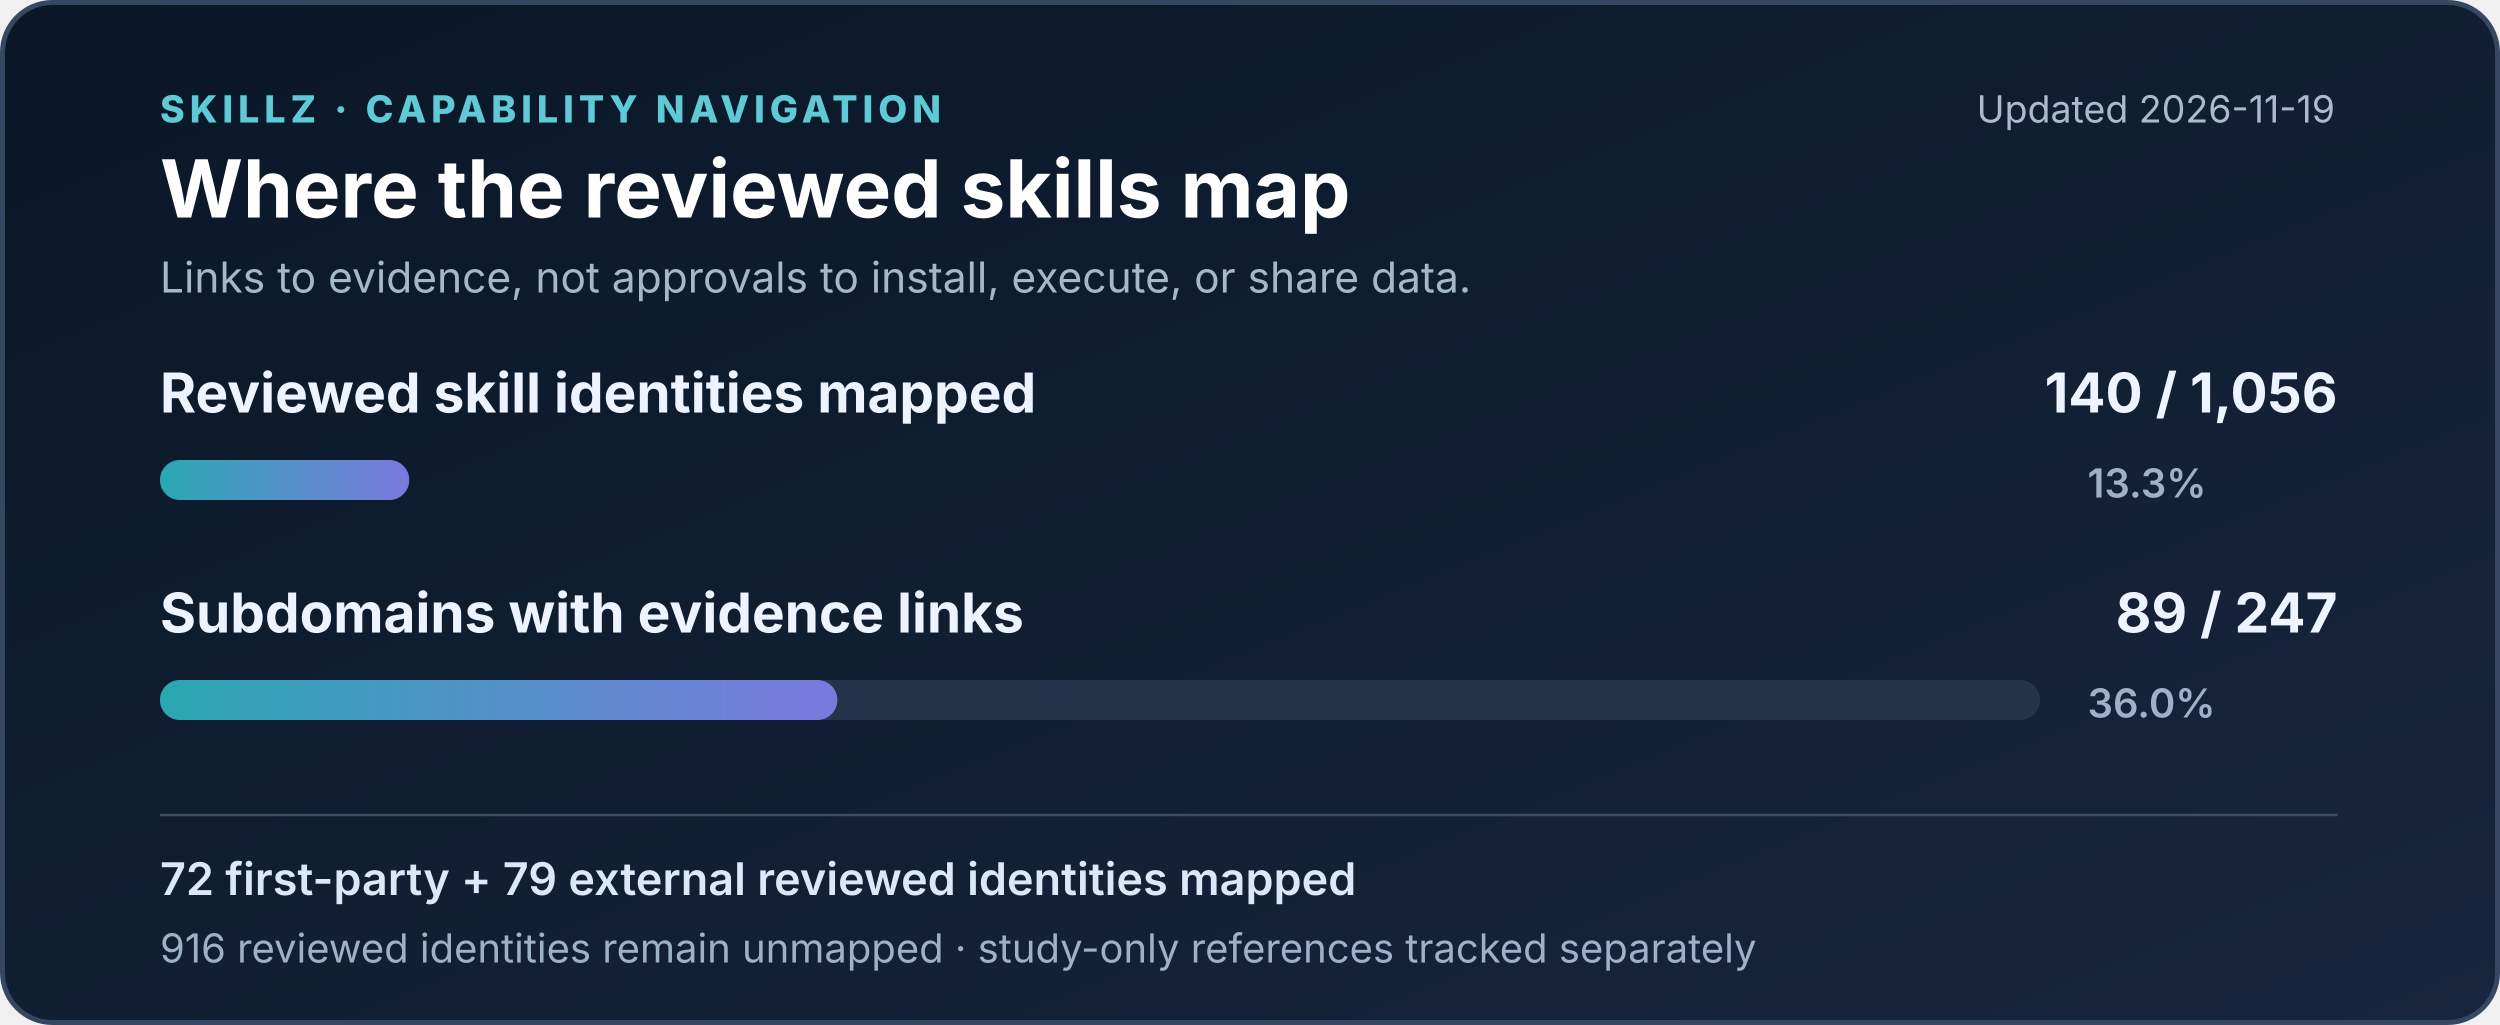
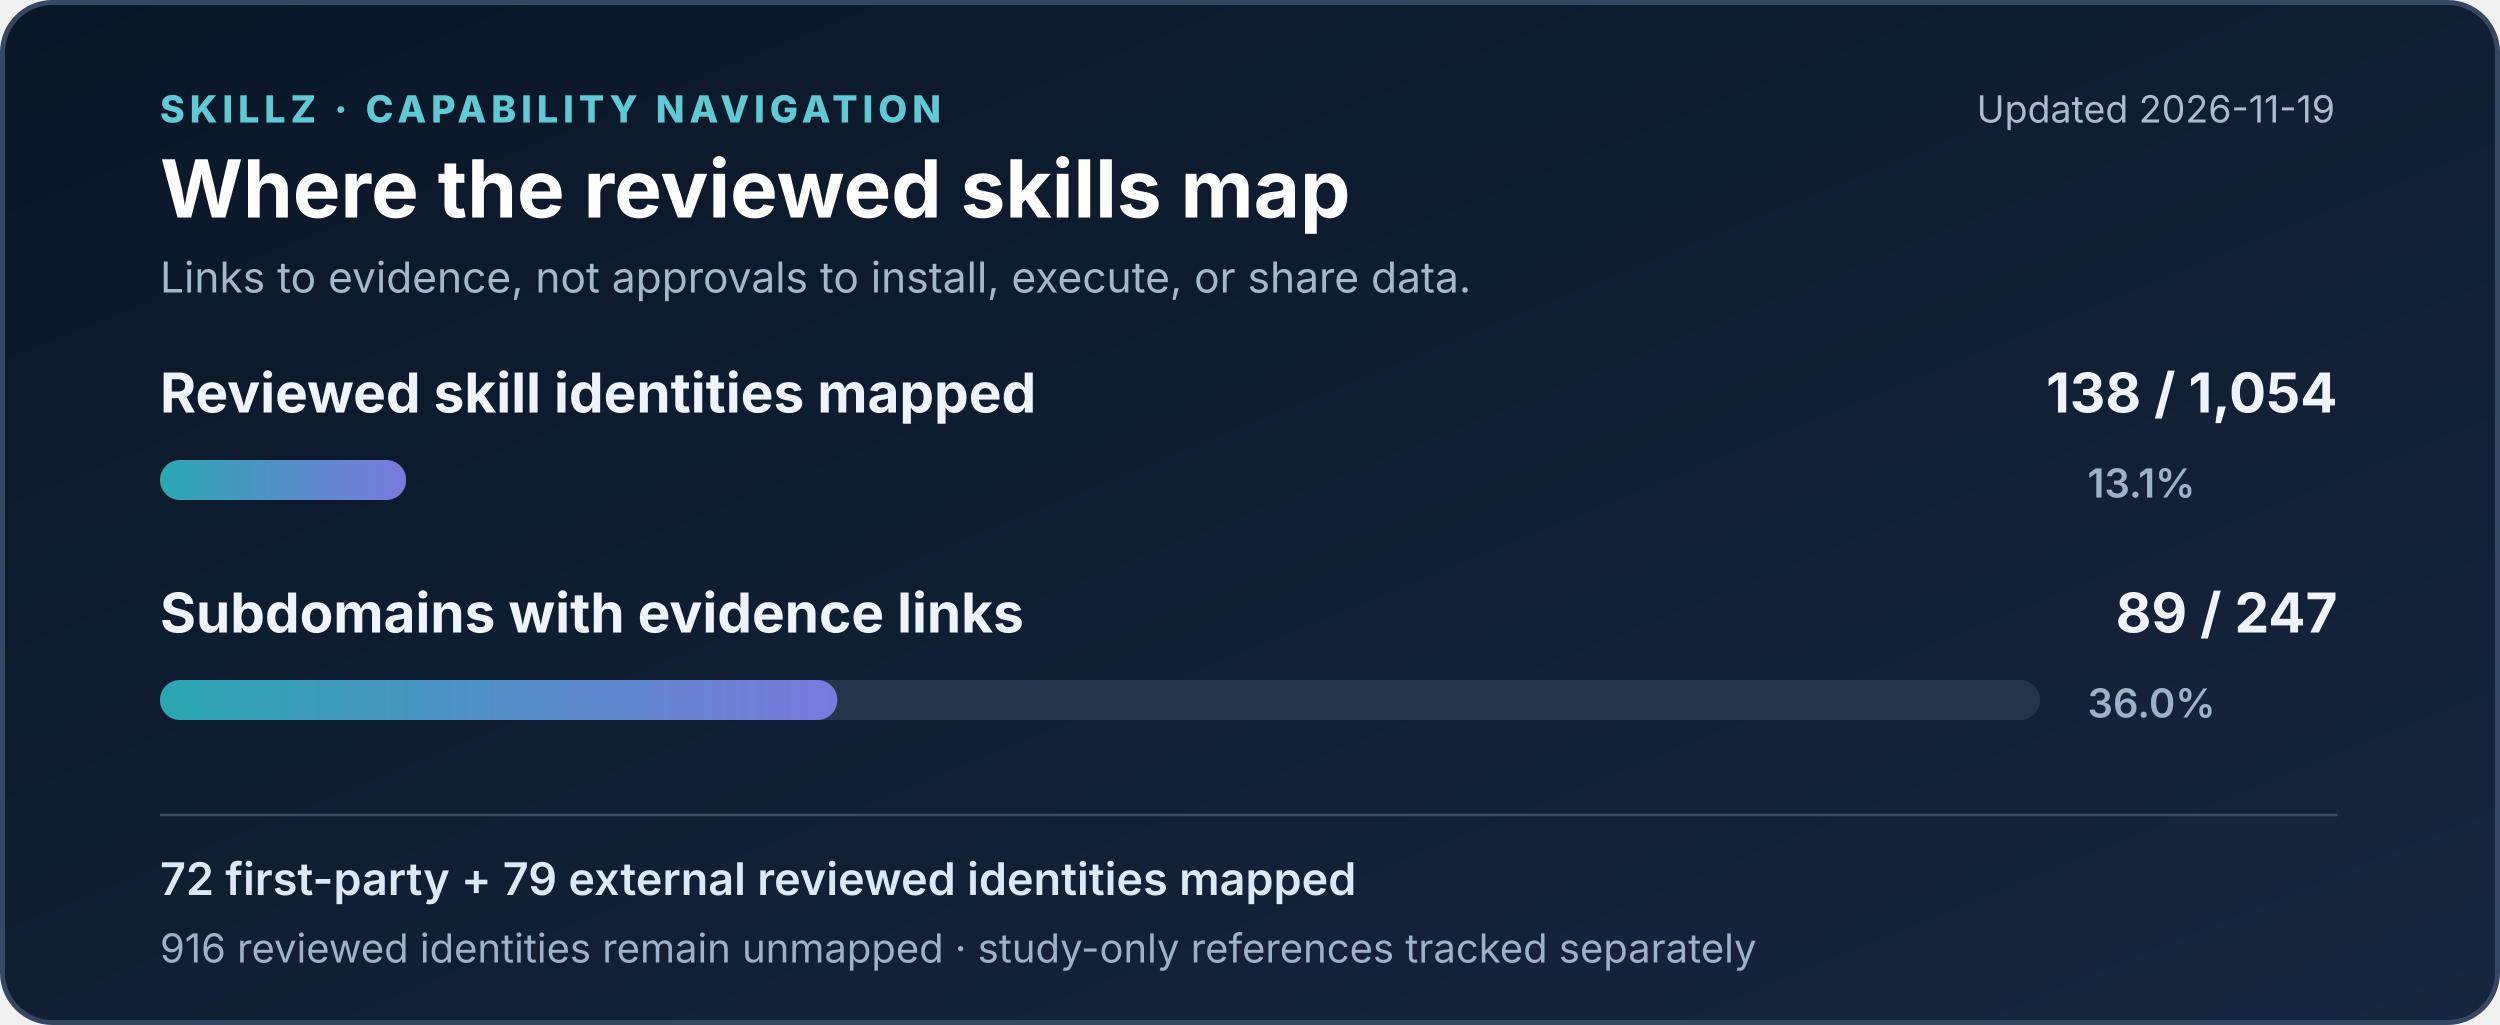
<svg xmlns="http://www.w3.org/2000/svg" width="1000" height="410" viewBox="0 0 1000 410" role="img" aria-labelledby="chartTitle chartDesc">
  <defs>
    <linearGradient id="bg" x1="0" y1="0" x2="1" y2="1">
      <stop stop-color="#091727" />
      <stop offset="1" stop-color="#18253e" />
    </linearGradient>
    <linearGradient id="routeFill" x1="0" y1="0" x2="1" y2="0">
      <stop stop-color="#2aa7b2" />
      <stop offset="1" stop-color="#7a79dd" />
    </linearGradient>
  </defs>
  <rect x="1" y="1" width="998" height="408" rx="20" fill="url(#bg)" stroke="#354761" stroke-width="2" />
  <text x="64" y="49" fill="#5fcad5" font-family="Inter,Segoe UI,Arial,sans-serif" font-size="15" letter-spacing="2" font-weight="800">SKILLZ · CAPABILITY NAVIGATION</text>
  <text x="64" y="87" fill="#ffffff" font-family="Inter,Segoe UI,Arial,sans-serif" font-size="32" font-weight="750">Where the reviewed skills map</text>
  <text x="934" y="49" fill="#acb9ce" font-family="Inter,Segoe UI,Arial,sans-serif" font-size="15" text-anchor="end">Updated 2026-11-19</text>
  <text x="64" y="117" fill="#a5b7cb" font-family="Inter,Segoe UI,Arial,sans-serif" font-size="17">Links to evidence, not approvals to install, execute, or share data.</text>
  <text x="64" y="165" fill="#edf4ff" font-family="Inter,Segoe UI,Arial,sans-serif" font-size="22" font-weight="650">Reviewed skill identities mapped</text>
-   <text x="935" y="165" fill="#edf4ff" font-family="Inter,Segoe UI,Arial,sans-serif" font-size="22" text-anchor="end" font-weight="700">140 / 1,056</text>
-   <rect x="64" y="184" width="99.70" height="16" rx="8" fill="#25344a" />
-   <rect x="64" y="184" width="99.70" height="16" rx="8" fill="url(#routeFill)" />
-   <text x="835" y="199" fill="#9fb1c8" font-family="Inter,Segoe UI,Arial,sans-serif" font-size="16" font-weight="600">13.3%</text>
+   <text x="935" y="165" fill="#edf4ff" font-family="Inter,Segoe UI,Arial,sans-serif" font-size="22" text-anchor="end" font-weight="700">138 / 1,054</text>
+   <rect x="64" y="184" width="98.46" height="16" rx="8" fill="#25344a" />
+   <rect x="64" y="184" width="98.46" height="16" rx="8" fill="url(#routeFill)" />
+   <text x="835" y="199" fill="#9fb1c8" font-family="Inter,Segoe UI,Arial,sans-serif" font-size="16" font-weight="600">13.1%</text>
  <text x="64" y="253" fill="#edf4ff" font-family="Inter,Segoe UI,Arial,sans-serif" font-size="22" font-weight="650">Subdomains with evidence links</text>
  <text x="935" y="253" fill="#edf4ff" font-family="Inter,Segoe UI,Arial,sans-serif" font-size="22" text-anchor="end" font-weight="700">89 / 247</text>
  <rect x="64" y="272" width="752" height="16" rx="8" fill="#25344a" />
  <rect x="64" y="272" width="270.96" height="16" rx="8" fill="url(#routeFill)" />
  <text x="835" y="287" fill="#9fb1c8" font-family="Inter,Segoe UI,Arial,sans-serif" font-size="16" font-weight="600">36.0%</text>
  <line x1="64" y1="326" x2="935" y2="326" stroke="#3c4d63" />
  <text x="64" y="358" fill="#dce7f7" font-family="Inter,Segoe UI,Arial,sans-serif" font-size="18" font-weight="600">72 first-party + 79 external reviewed identities mapped</text>
  <text x="64" y="385" fill="#9fb1c8" font-family="Inter,Segoe UI,Arial,sans-serif" font-size="16">916 reviewed identities remain unmapped · study-only references tracked separately</text>
</svg>
